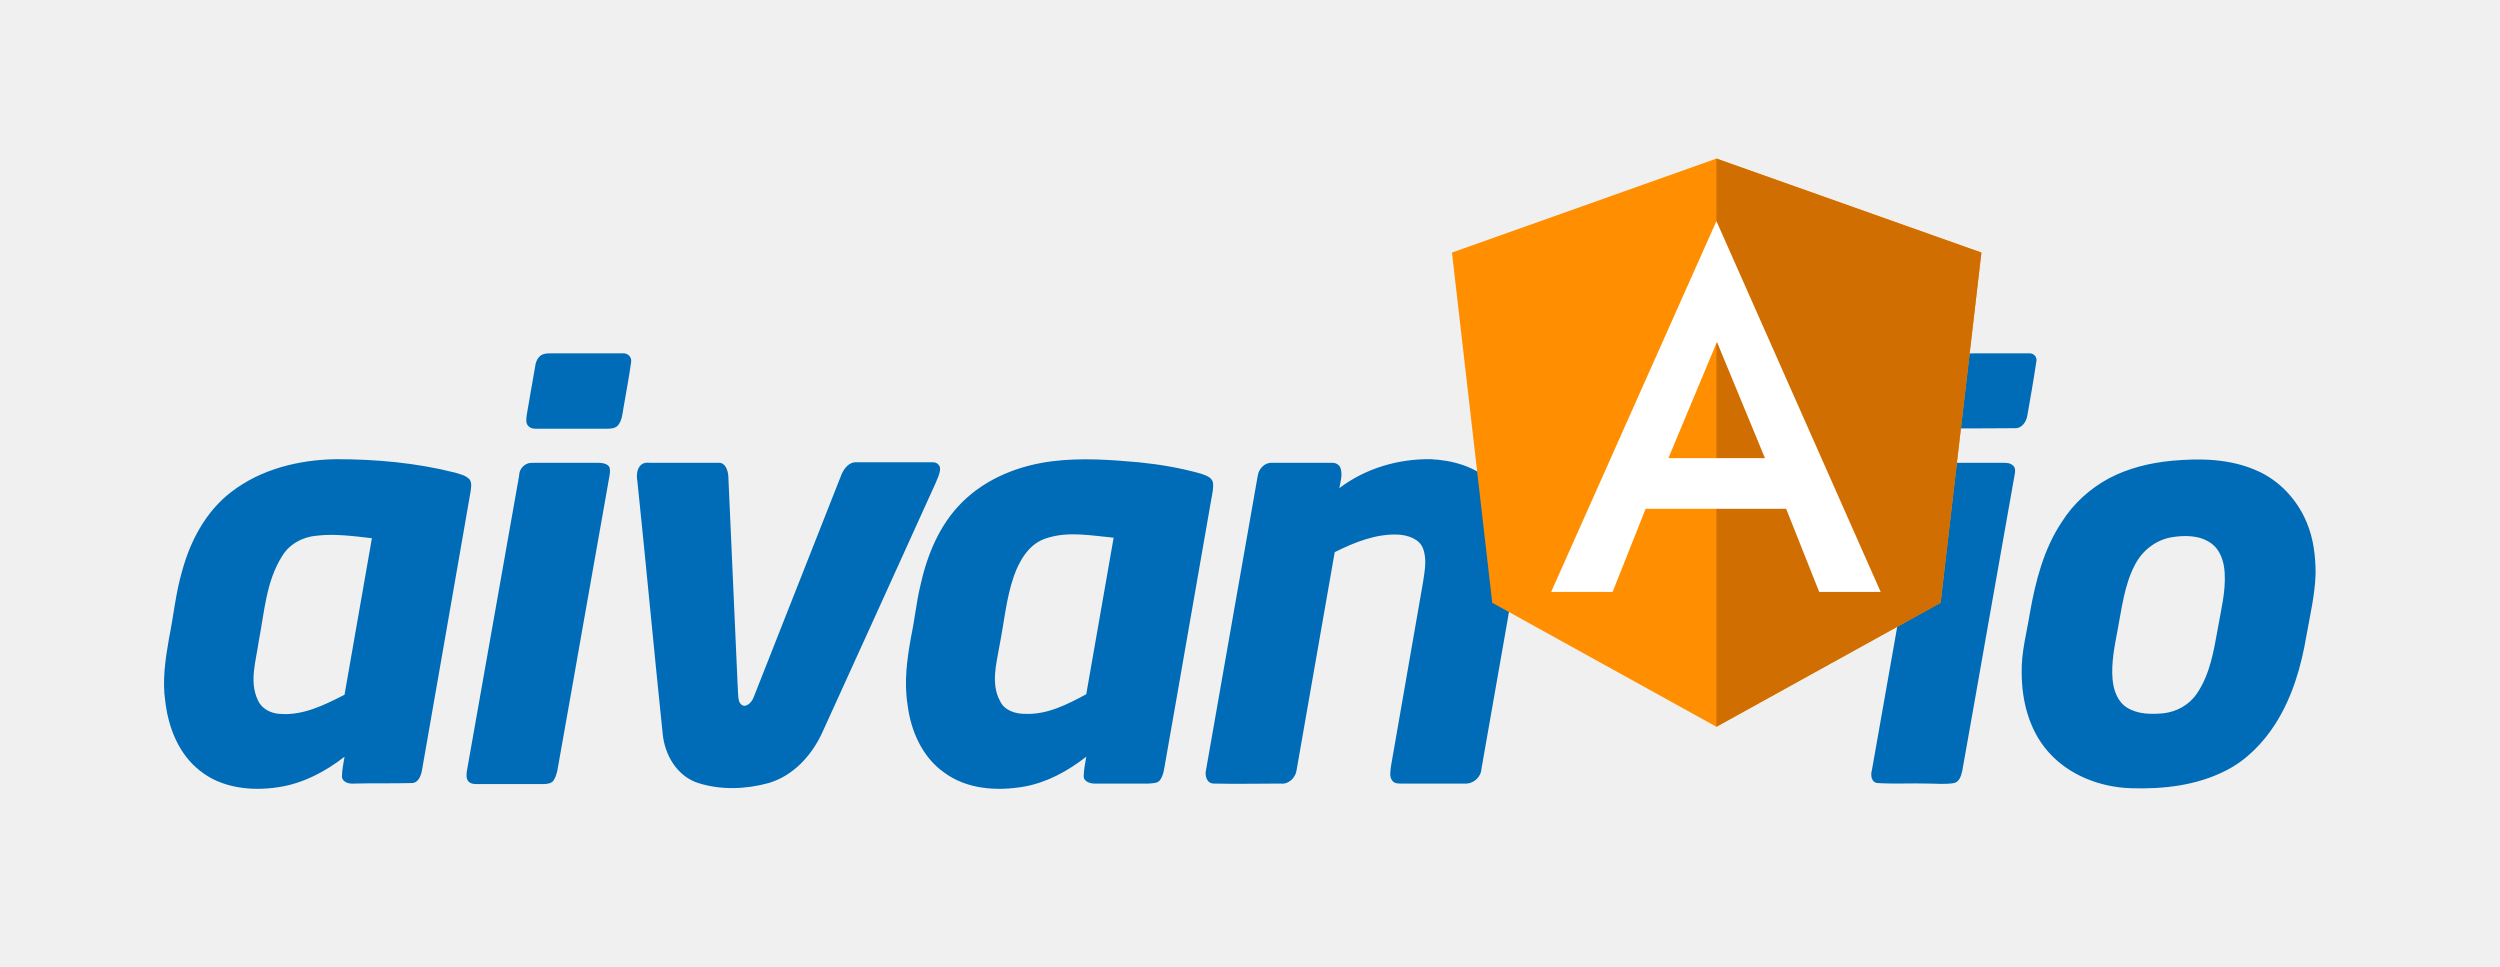
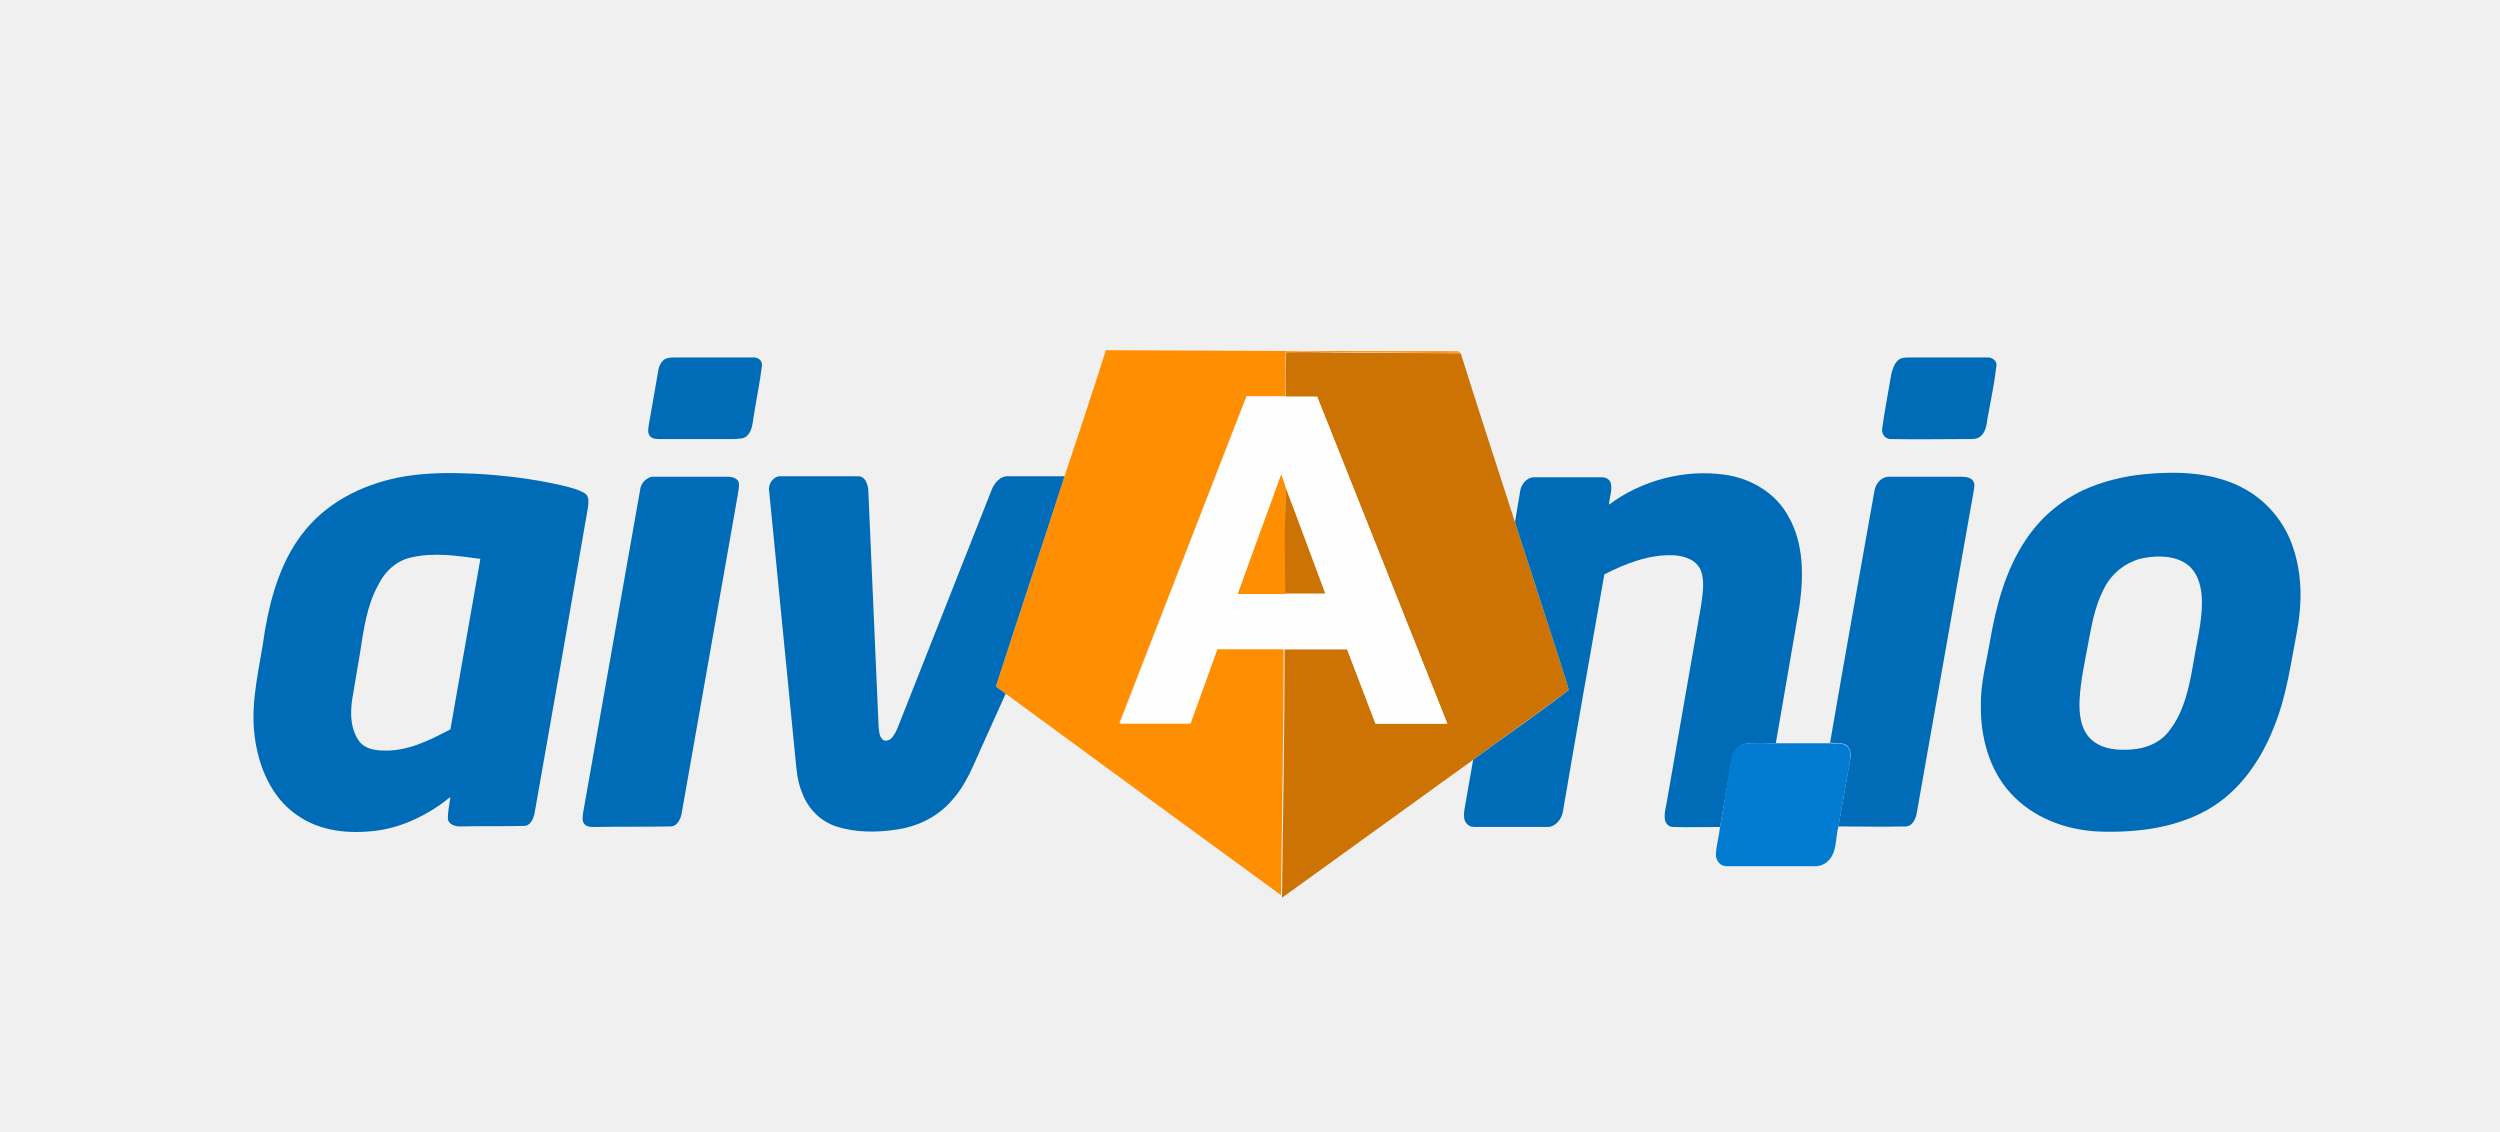
- <svg xmlns="http://www.w3.org/2000/svg" xmlns:xlink="http://www.w3.org/1999/xlink" viewBox="0 0 484 187.1">
-   <path d="M105.1 68.6c.6-.2 1.2-.2 1.8-.2h13.6c.9-.1 1.8.6 1.7 1.6-.4 3-1 6-1.5 9-.2 1.2-.3 2.5-1.1 3.4-.6.6-1.5.6-2.2.6h-13c-.7 0-1.5.1-2.1-.5s-.4-1.5-.3-2.3c.5-3.1 1.1-6.2 1.6-9.2.1-.9.5-2 1.5-2.4zm272.1 0c1.7-.4 3.5-.1 5.3-.2h10.4c1 0 1.6.9 1.3 1.8-.5 3.4-1.1 6.8-1.7 10.2-.2 1.3-1.1 2.6-2.5 2.5-4.9 0-9.7.1-14.6 0-1 0-1.7-.9-1.5-1.9.5-3.3 1.1-6.5 1.6-9.8.3-1 .7-2.2 1.7-2.6zM44.7 95.3c5.8-4.5 13.2-6.3 20.4-6.4 7.7 0 15.5.7 23 2.6 1 .3 2 .5 2.8 1.3.5.7.3 1.6.2 2.4-3.1 18-6.3 36-9.4 53.9-.2 1.1-.7 2.5-2 2.5-3.7.1-7.4 0-11.1.1-.9.1-2.3-.2-2.4-1.3 0-1.3.3-2.6.5-3.9-3.7 2.9-8.1 5.2-12.8 5.9-5.2.8-11 .2-15.2-3.2-4.1-3.2-6.1-8.3-6.7-13.4-.6-4 0-8.1.7-12.1.9-4.4 1.3-8.9 2.6-13.3 1.6-5.8 4.6-11.4 9.4-15.1m9.9 12.4c-3.1 4.9-3.4 10.8-4.5 16.4-.5 3.7-1.9 7.8-.2 11.4.7 1.7 2.5 2.6 4.2 2.7 4.5.4 8.7-1.7 12.6-3.7 1.8-10.1 3.5-20.2 5.3-30.3-3.5-.4-7.1-.9-10.6-.5-2.7.2-5.4 1.6-6.8 4zm149.1-18.4c5.6-.7 11.2-.3 16.8.2 4 .4 8.1 1.1 12 2.2.8.3 2 .6 2.3 1.6.2 1.1-.1 2.3-.3 3.4-3 17-5.9 34-8.9 50.9-.2 1.1-.3 2.4-1 3.4-.5.7-1.4.6-2.2.7h-10.5c-.9 0-2-.4-2.1-1.3 0-1.3.3-2.6.5-3.9-3.6 2.8-7.6 5-12.1 5.8-5.3.9-11.1.5-15.5-2.8-4.2-3-6.4-8.1-7-13.1-.7-4.4-.1-8.8.7-13.2.7-3.3 1-6.6 1.8-9.9 1.3-5.9 3.7-11.7 8-16 4.7-4.7 11.1-7.2 17.5-8m-1.1 14.9c-3.3 1-5.2 4.2-6.3 7.3-1.5 4.3-1.9 9-2.8 13.5-.6 3.5-1.7 7.4.1 10.7.8 1.8 2.9 2.5 4.8 2.5 4.3.2 8.2-1.8 11.9-3.8 1.8-10.1 3.5-20.2 5.3-30.3-4.3-.4-8.8-1.3-13 .1zm56.7-9.7c5-3.8 11.4-5.7 17.7-5.6 4.2.2 8.6 1.4 11.7 4.4 3.2 3.1 4.8 7.6 4.9 12 .3 4.5-.8 9-1.5 13.4-1.8 10.1-3.5 20.1-5.3 30.2-.1 1.6-1.6 2.9-3.2 2.8h-12.3c-.6 0-1.3 0-1.7-.5-.7-.8-.4-1.9-.3-2.9 2.1-11.9 4.1-23.7 6.2-35.6.3-2.1.8-4.4 0-6.5-.7-1.9-3-2.6-4.8-2.7-4.3-.2-8.5 1.5-12.3 3.4-2.5 14.1-4.9 28.2-7.4 42.3-.2 1.4-1.6 2.7-3 2.5-4.3 0-8.6.1-13 0-1.4 0-1.8-1.6-1.5-2.7 3.3-19 6.7-38 10-56.9.2-1.4 1.4-2.6 2.8-2.5H258c.7 0 1.5.5 1.6 1.3.3 1.2-.1 2.4-.3 3.6zm161.2-5.3c5.5-.5 11.2-.4 16.4 1.9 4.4 1.9 7.9 5.7 9.7 10.1 1.3 3.1 1.7 6.5 1.7 9.8-.1 4.1-1.1 8.2-1.8 12.2-1 5.9-2.7 11.7-5.9 16.8-2.4 3.8-5.7 7.2-9.7 9.2-5.7 2.9-12.1 3.6-18.4 3.4-5.9-.2-12-2.5-16-7.1-3.7-4.2-5.1-9.9-5.1-15.3-.1-3.9 1-7.8 1.6-11.6 1.1-6.2 2.7-12.4 6.2-17.6 2.2-3.5 5.4-6.4 9.1-8.4 3.8-2 8-3 12.2-3.4m0 14.8c-3.1.5-5.8 2.6-7.2 5.4-2 3.8-2.5 8.2-3.3 12.4-.6 3.2-1.3 6.5-1 9.8.2 2.1 1 4.3 2.8 5.4 2.1 1.3 4.6 1.3 7 1.1 2.6-.3 5-1.6 6.5-3.8 2.6-3.8 3.3-8.4 4.1-12.8.6-3.5 1.5-6.9 1.3-10.5-.1-2.2-.8-4.5-2.6-5.8-2.2-1.6-5.1-1.6-7.6-1.2zM102 89.8c.4-.2.9-.2 1.4-.2h12.4c.7 0 1.6.1 2.1.7.3.5.2 1.2.1 1.8-3.4 19-6.7 38.1-10.1 57.1-.2.8-.4 1.6-1 2.2-.6.4-1.4.4-2.1.4H92.5c-.6 0-1.3 0-1.8-.5-.5-.6-.4-1.4-.3-2.1 3.4-19 6.7-38.1 10.1-57.1 0-1 .6-1.9 1.5-2.3zm22.6-.1c.5-.2 1-.1 1.5-.1h13c1.3-.1 1.8 1.4 1.9 2.5.6 13.5 1.2 26.9 1.8 40.4.1 1.1 0 2.2.3 3.3.2.5.7 1 1.3.8.9-.3 1.4-1.2 1.7-2.1l16.8-42.6c.5-1.2 1.5-2.5 2.9-2.4h14.9c.7 0 1.3.6 1.3 1.2 0 1-.5 1.9-.9 2.9-7.3 16.1-14.6 32.2-21.9 48.2-2 4.4-5.6 8.4-10.4 9.8-4.4 1.2-9.2 1.4-13.6 0-4.1-1.3-6.5-5.4-6.9-9.5-1.7-16.3-3.2-32.6-4.9-48.9-.2-1.1-.2-2.9 1.2-3.5zm249.5.1c.4-.2.9-.2 1.4-.2h12.3c.7 0 1.4 0 2 .6.5.5.3 1.3.2 1.9-3.4 19-6.7 38.1-10.1 57.1-.2 1-.6 2.2-1.6 2.4-1.7.3-3.4.1-5 .1-3.3-.1-6.5.1-9.8-.1-1.2-.1-1.4-1.5-1.1-2.5 3.4-19.1 6.7-38.1 10.1-57.2.1-.8.7-1.7 1.6-2.1z" fill="#006cb7" />
-   <defs>
-     <path id="a" d="M263.5 14.2h137.6v137.6H263.5z" />
-   </defs>
-   <clipPath id="b">
-     <use xlink:href="#a" overflow="visible" />
-   </clipPath>
-   <path d="M332.3 30.7l-51.2 18.2 7.8 67.8 43.4 24 43.4-24 7.9-67.8-51.3-18.2z" clip-path="url(#b)" fill="#ff8e01" />
+ <svg xmlns="http://www.w3.org/2000/svg" version="1.1" id="Layer_1" x="0px" y="0px" viewBox="0 0 484 219" style="enable-background:new 0 0 484 219;" xml:space="preserve">
+   <style type="text/css">
+ 	.st0{fill:#FF8E01;}
+ 	.st1{fill:#CC7303;}
+ 	.st2{fill:#006CB7;}
+ 	.st3{fill:#FEFEFE;}
+ 	.st4{fill:#027CD1;}
+ </style>
  <g>
-     <defs>
-       <path id="c" d="M263.5 14.2h137.6v137.6H263.5z" />
-     </defs>
-     <clipPath id="d">
-       <use xlink:href="#c" overflow="visible" />
-     </clipPath>
-     <path d="M332.3 30.7v12.2-.1 97.9l43.4-24 7.9-67.8-51.3-18.2z" clip-path="url(#d)" fill="#d16e02" />
+     <path class="st0" d="M214.1,67.8c22.5,0.1,45,0.2,67.4,0.2c0.4,0,0.9-0.1,1.2,0.3c-6.4,0.1-12.7-0.1-19.1-0.1   c-4.9,0-9.8-0.2-14.7-0.1c-0.1,2.9,0,5.7-0.1,8.6c-2.5,0-5,0-7.5,0c-8.2,21.1-16.4,42.2-24.6,63.3c4.5,0,9.1,0,13.6,0   c1.7-4.8,3.5-9.6,5.2-14.4c4.3,0,8.6,0,13,0c0,15.9-0.3,31.8-0.5,47.7c-17.8-13-35.6-26-53.3-39c-0.6-0.5-1.3-0.9-1.9-1.4   c4.4-13.6,8.9-27.1,13.3-40.7C208.8,84.1,211.5,76,214.1,67.8z" />
+     <path class="st0" d="M239.6,115c2.8-7.8,5.7-15.5,8.5-23.3c0.3,0.9,0.7,1.8,0.9,2.7c-0.4,6.9-0.1,13.8-0.2,20.6   C245.7,115,242.6,115,239.6,115z" />
  </g>
  <g>
-     <defs>
-       <path id="e" d="M263.5 14.2h137.6v137.6H263.5z" />
-     </defs>
-     <clipPath id="f">
-       <use xlink:href="#e" overflow="visible" />
-     </clipPath>
-     <path d="M341.7 88.7H323l9.4-22.5 9.3 22.5zm-9.4-45.9l-32 71.8h11.9l6.4-16.1h27.2l6.4 16.1h11.9l-31.8-71.8z" clip-path="url(#f)" fill="#fff" />
+     <path class="st1" d="M249,68.2c4.9-0.1,9.8,0.1,14.7,0.1c6.4,0,12.7,0.1,19.1,0.1c3.4,10.9,7,21.8,10.5,32.7   c2.9,9,5.8,17.9,8.7,26.9c0.5,1.9,1.3,3.7,1.7,5.6c-6.1,4.6-12.3,8.9-18.5,13.5c-12.3,8.9-24.7,17.8-37,26.7c0-0.1,0-0.3,0-0.4   c0.2-15.9,0.5-31.8,0.5-47.7c4,0,8.1,0,12.1,0c1.8,4.8,3.7,9.6,5.5,14.4c4.6,0,9.3,0,13.9,0c-8.4-21.1-16.8-42.2-25.2-63.3   c-2,0-4.1,0-6.1,0C248.9,73.9,248.9,71.1,249,68.2z" />
+     <path class="st1" d="M249,94.3c2.7,6.8,5.1,13.8,7.7,20.6c-2.7,0-5.3,0-7.9,0C248.8,108.1,248.6,101.2,249,94.3z" />
+   </g>
+   <g>
+     <path class="st2" d="M129,69.4c0.6-0.2,1.3-0.2,1.9-0.2c4.9,0,9.9,0,14.8,0c1-0.1,2,0.6,1.8,1.7c-0.4,3.3-1.1,6.5-1.6,9.8   c-0.2,1.3-0.3,2.7-1.2,3.6c-0.6,0.7-1.6,0.6-2.5,0.7c-4.8,0-9.6,0-14.4,0c-0.7,0-1.4,0-1.9-0.5c-0.6-0.6-0.4-1.5-0.3-2.2   c0.6-3.4,1.2-6.9,1.8-10.3C127.5,71,128,69.8,129,69.4z" />
+     <path class="st2" d="M368,69.4c0.6-0.2,1.3-0.2,1.9-0.2c4.9,0,9.9,0,14.8,0c1-0.1,2,0.7,1.8,1.7c-0.4,3.4-1.1,6.7-1.7,10   c-0.2,1.3-0.3,2.7-1.4,3.6c-0.7,0.6-1.7,0.5-2.6,0.5c-4.9,0-9.9,0.1-14.8,0c-1.1,0-1.8-1.1-1.6-2.1c0.5-3.6,1.2-7.1,1.8-10.7   C366.5,71.2,366.9,69.9,368,69.4z" />
+     <path class="st2" d="M78.5,92.2c4.4-0.7,8.8-0.7,13.2-0.5c5.8,0.3,11.6,1,17.2,2.3c1.5,0.4,3,0.7,4.3,1.5c1,0.6,0.7,2,0.6,2.9   c-3.4,19.7-6.8,39.3-10.3,59c-0.2,1.1-0.8,2.5-2.1,2.5c-4.1,0.1-8.3,0-12.4,0.1c-0.9,0-2.1-0.4-2.3-1.4c0-1.5,0.3-2.9,0.5-4.3   c-4.1,3.3-9,5.8-14.2,6.5c-5.3,0.7-11,0.2-15.5-3c-5-3.4-7.5-9.5-8.2-15.3c-0.9-6.9,1.1-13.7,2-20.5c1.2-6.9,3.3-14,7.9-19.5   C64,96.7,71.2,93.4,78.5,92.2 M79.7,107.9c-2.9,0.6-5.2,2.7-6.5,5.4c-2.2,4-2.8,8.6-3.5,13.1c-0.5,3-1,5.9-1.5,8.9   c-0.4,2.7-0.4,5.6,1.2,8c1,1.6,3.1,2,4.8,2c4.7,0.2,9-2,13-4.1c1.9-11,3.9-22,5.8-33C88.6,107.6,84.1,106.9,79.7,107.9z" />
+     <path class="st2" d="M311.5,97.7c6.3-4.7,14.6-6.9,22.4-5.8c5.1,0.7,10,3.6,12.4,8.2c2.9,5.1,2.9,11.4,2.1,17.1   c-1.5,8.9-3.1,17.8-4.6,26.7c-1.7,0-3.4-0.1-5.1,0c-1.7,0-3.1,1.4-3.4,3.1c-0.8,4.4-1.5,8.7-2.3,13.1c-3,0-6.1,0.1-9.1,0   c-0.9,0-1.6-0.8-1.6-1.7c-0.1-1.1,0.2-2.1,0.4-3.2c2.2-12.6,4.4-25.2,6.6-37.8c0.3-2.3,0.8-4.7,0-6.9c-0.8-2.1-3.2-2.9-5.3-3   c-4.7-0.2-9.3,1.6-13.4,3.7c-2.7,15.3-5.4,30.5-8,45.8c-0.2,1.5-1.4,3.1-3,3.1c-4.5,0-9,0-13.4,0c-0.8,0-1.6,0.1-2.2-0.6   c-0.7-0.7-0.6-1.8-0.5-2.7c0.6-3.2,1.1-6.5,1.7-9.7c6.1-4.5,12.4-8.8,18.5-13.5c-0.4-1.9-1.2-3.7-1.7-5.6c-2.9-9-5.8-17.9-8.7-26.9   c0.3-2,0.7-4,1-6c0.2-1.5,1.5-2.9,3.1-2.7c4.3,0,8.5,0,12.8,0c0.8,0,1.6,0.5,1.7,1.4C312.1,95,311.6,96.3,311.5,97.7z" />
+     <path class="st2" d="M415.2,91.8c6.3-0.6,13-0.4,18.7,2.5c4.8,2.4,8.5,6.8,10.1,11.9c1.7,5.1,1.7,10.7,0.7,16   c-1.2,6.2-2,12.5-4.4,18.4c-2.5,6.5-6.7,12.6-12.8,16.1c-6.3,3.6-13.7,4.5-20.8,4.3c-6.5-0.2-13.1-2.6-17.5-7.5   c-4.1-4.5-5.8-10.9-5.7-16.9c-0.1-4.3,1.1-8.5,1.8-12.7c1.2-6.8,3-13.6,6.9-19.4c2.7-4.1,6.6-7.5,11.1-9.6   C407,93.2,411.1,92.2,415.2,91.8 M415.2,108c-2.9,0.5-5.6,2.3-7.2,4.8c-2.1,3.3-2.9,7.3-3.6,11.1c-0.7,3.9-1.6,7.7-1.8,11.7   c-0.1,2.6,0.2,5.6,2.2,7.5c2.1,2,5.2,2.2,7.9,2c2.9-0.2,5.7-1.4,7.4-3.8c2.9-3.8,3.8-8.7,4.6-13.3c0.6-3.8,1.6-7.5,1.6-11.4   c0-2.6-0.6-5.5-2.7-7.2C421.3,107.6,418,107.5,415.2,108z" />
+     <path class="st2" d="M125.6,92.5c0.5-0.3,1-0.2,1.6-0.2c4.6,0,9.2,0,13.8,0c0.8,0,1.7,0.3,2,1c0.2,0.9-0.1,1.8-0.2,2.7   c-3.6,20.4-7.2,40.8-10.8,61.3c-0.2,1.3-0.9,2.8-2.4,2.7c-4.7,0.1-9.4,0-14.1,0.1c-0.8,0-1.7,0.1-2.3-0.5c-0.6-0.6-0.4-1.5-0.3-2.3   c3.7-20.8,7.3-41.5,11-62.3C124,93.9,124.6,93,125.6,92.5z" />
+     <path class="st2" d="M148.9,95c-0.2-1.4,0.9-2.9,2.3-2.8c4.9,0,9.9,0,14.8,0c1.5-0.1,2,1.5,2.1,2.7c0.7,15.3,1.3,30.5,2,45.8   c0.1,0.8,0.1,1.8,0.7,2.4c0.5,0.5,1.2,0.3,1.7-0.1c0.8-0.8,1.2-1.9,1.6-2.9c6-15.1,11.9-30.2,17.9-45.3c0.5-1.3,1.7-2.7,3.2-2.6   c3.6,0,7.3,0,10.9,0c-4.4,13.6-8.9,27.1-13.3,40.7c0.6,0.5,1.3,0.9,1.9,1.4c-1.5,3.4-3.1,6.8-4.6,10.2c-1.6,3.5-3,7.3-5.6,10.2   c-2.7,3.3-6.7,5.3-10.9,5.9c-3.9,0.6-8,0.6-11.7-0.6c-3.1-1-5.5-3.5-6.6-6.5c-0.9-2.1-1.1-4.4-1.3-6.6   C152.3,129.6,150.6,112.3,148.9,95z" />
+     <path class="st2" d="M362.9,95c0.2-1.4,1.4-2.8,3-2.7c4.6,0,9.2,0,13.8,0c0.8,0,1.8,0.1,2.3,0.8c0.4,0.6,0.2,1.3,0.1,2   c-3.7,20.7-7.3,41.5-11,62.2c-0.2,1.3-0.9,2.8-2.4,2.7c-4.3,0.1-8.5,0-12.8,0c0.7-4.1,1.5-8.3,2.2-12.4c0.2-1.1,0.4-2.5-0.6-3.3   c-0.9-0.6-2.1-0.4-3.2-0.5C357.1,127.5,360,111.3,362.9,95z" />
+   </g>
+   <g>
+     <path class="st3" d="M241.4,76.8c2.5,0,5,0,7.5,0c2,0,4.1,0,6.1,0c8.4,21.1,16.8,42.2,25.2,63.3c-4.6,0-9.3,0-13.9,0   c-1.8-4.8-3.7-9.6-5.5-14.4c-4,0-8.1,0-12.1,0c-4.3,0-8.6,0-13,0c-1.7,4.8-3.5,9.6-5.2,14.4c-4.5,0-9.1,0-13.6,0   C225,119,233.2,97.9,241.4,76.8 M239.6,115c3,0,6.1,0,9.1,0c2.6,0,5.3,0,7.9,0c-2.6-6.9-5.1-13.8-7.7-20.6   c-0.2-0.9-0.6-1.8-0.9-2.7C245.2,99.4,242.4,107.2,239.6,115z" />
+   </g>
+   <g>
+     <path class="st4" d="M335.2,147c0.2-1.6,1.7-3.1,3.4-3.1c1.7-0.1,3.4,0,5.1,0c3.5,0,7,0,10.6,0c1,0.1,2.2-0.2,3.2,0.5   c1,0.8,0.7,2.2,0.6,3.3c-0.7,4.1-1.5,8.3-2.2,12.4c-0.6,2.2-0.2,4.9-2,6.6c-0.7,0.7-1.8,1.1-2.8,1c-5.6,0-11.3,0-16.9,0   c-1.2,0-2.1-1.2-2-2.4c0.1-1.7,0.6-3.4,0.8-5.2C333.7,155.7,334.5,151.3,335.2,147z" />
  </g>
</svg>
